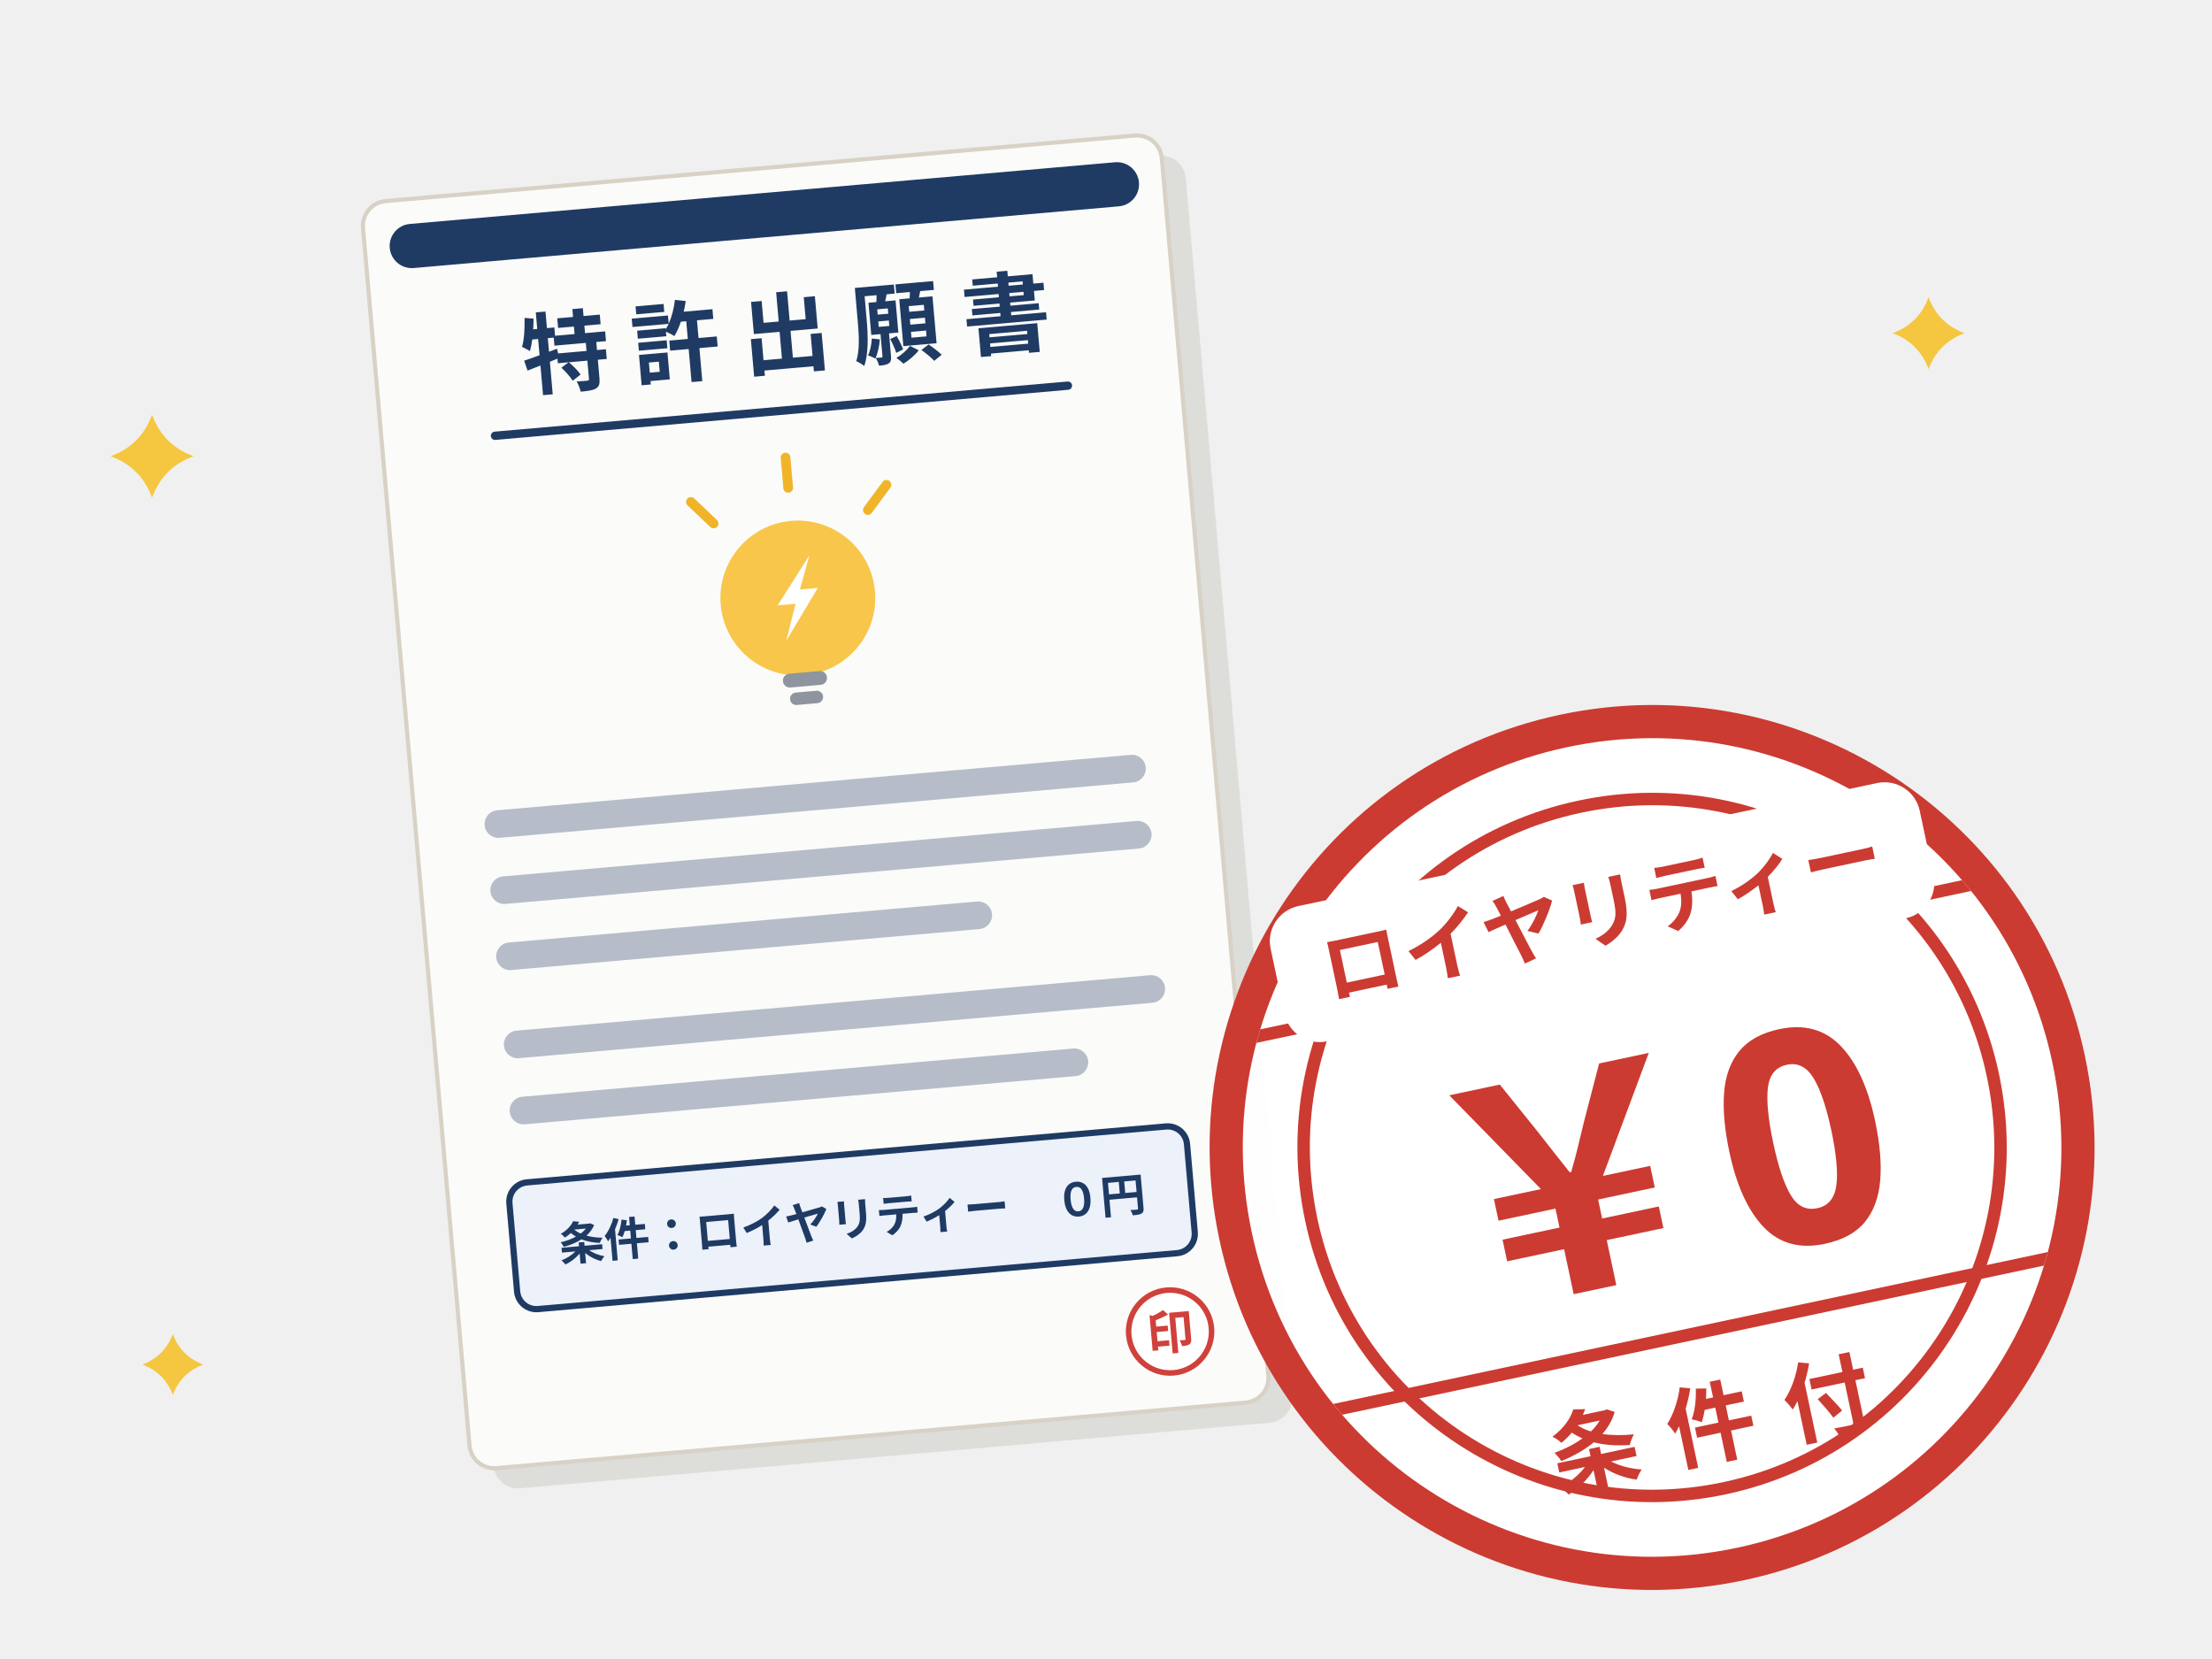
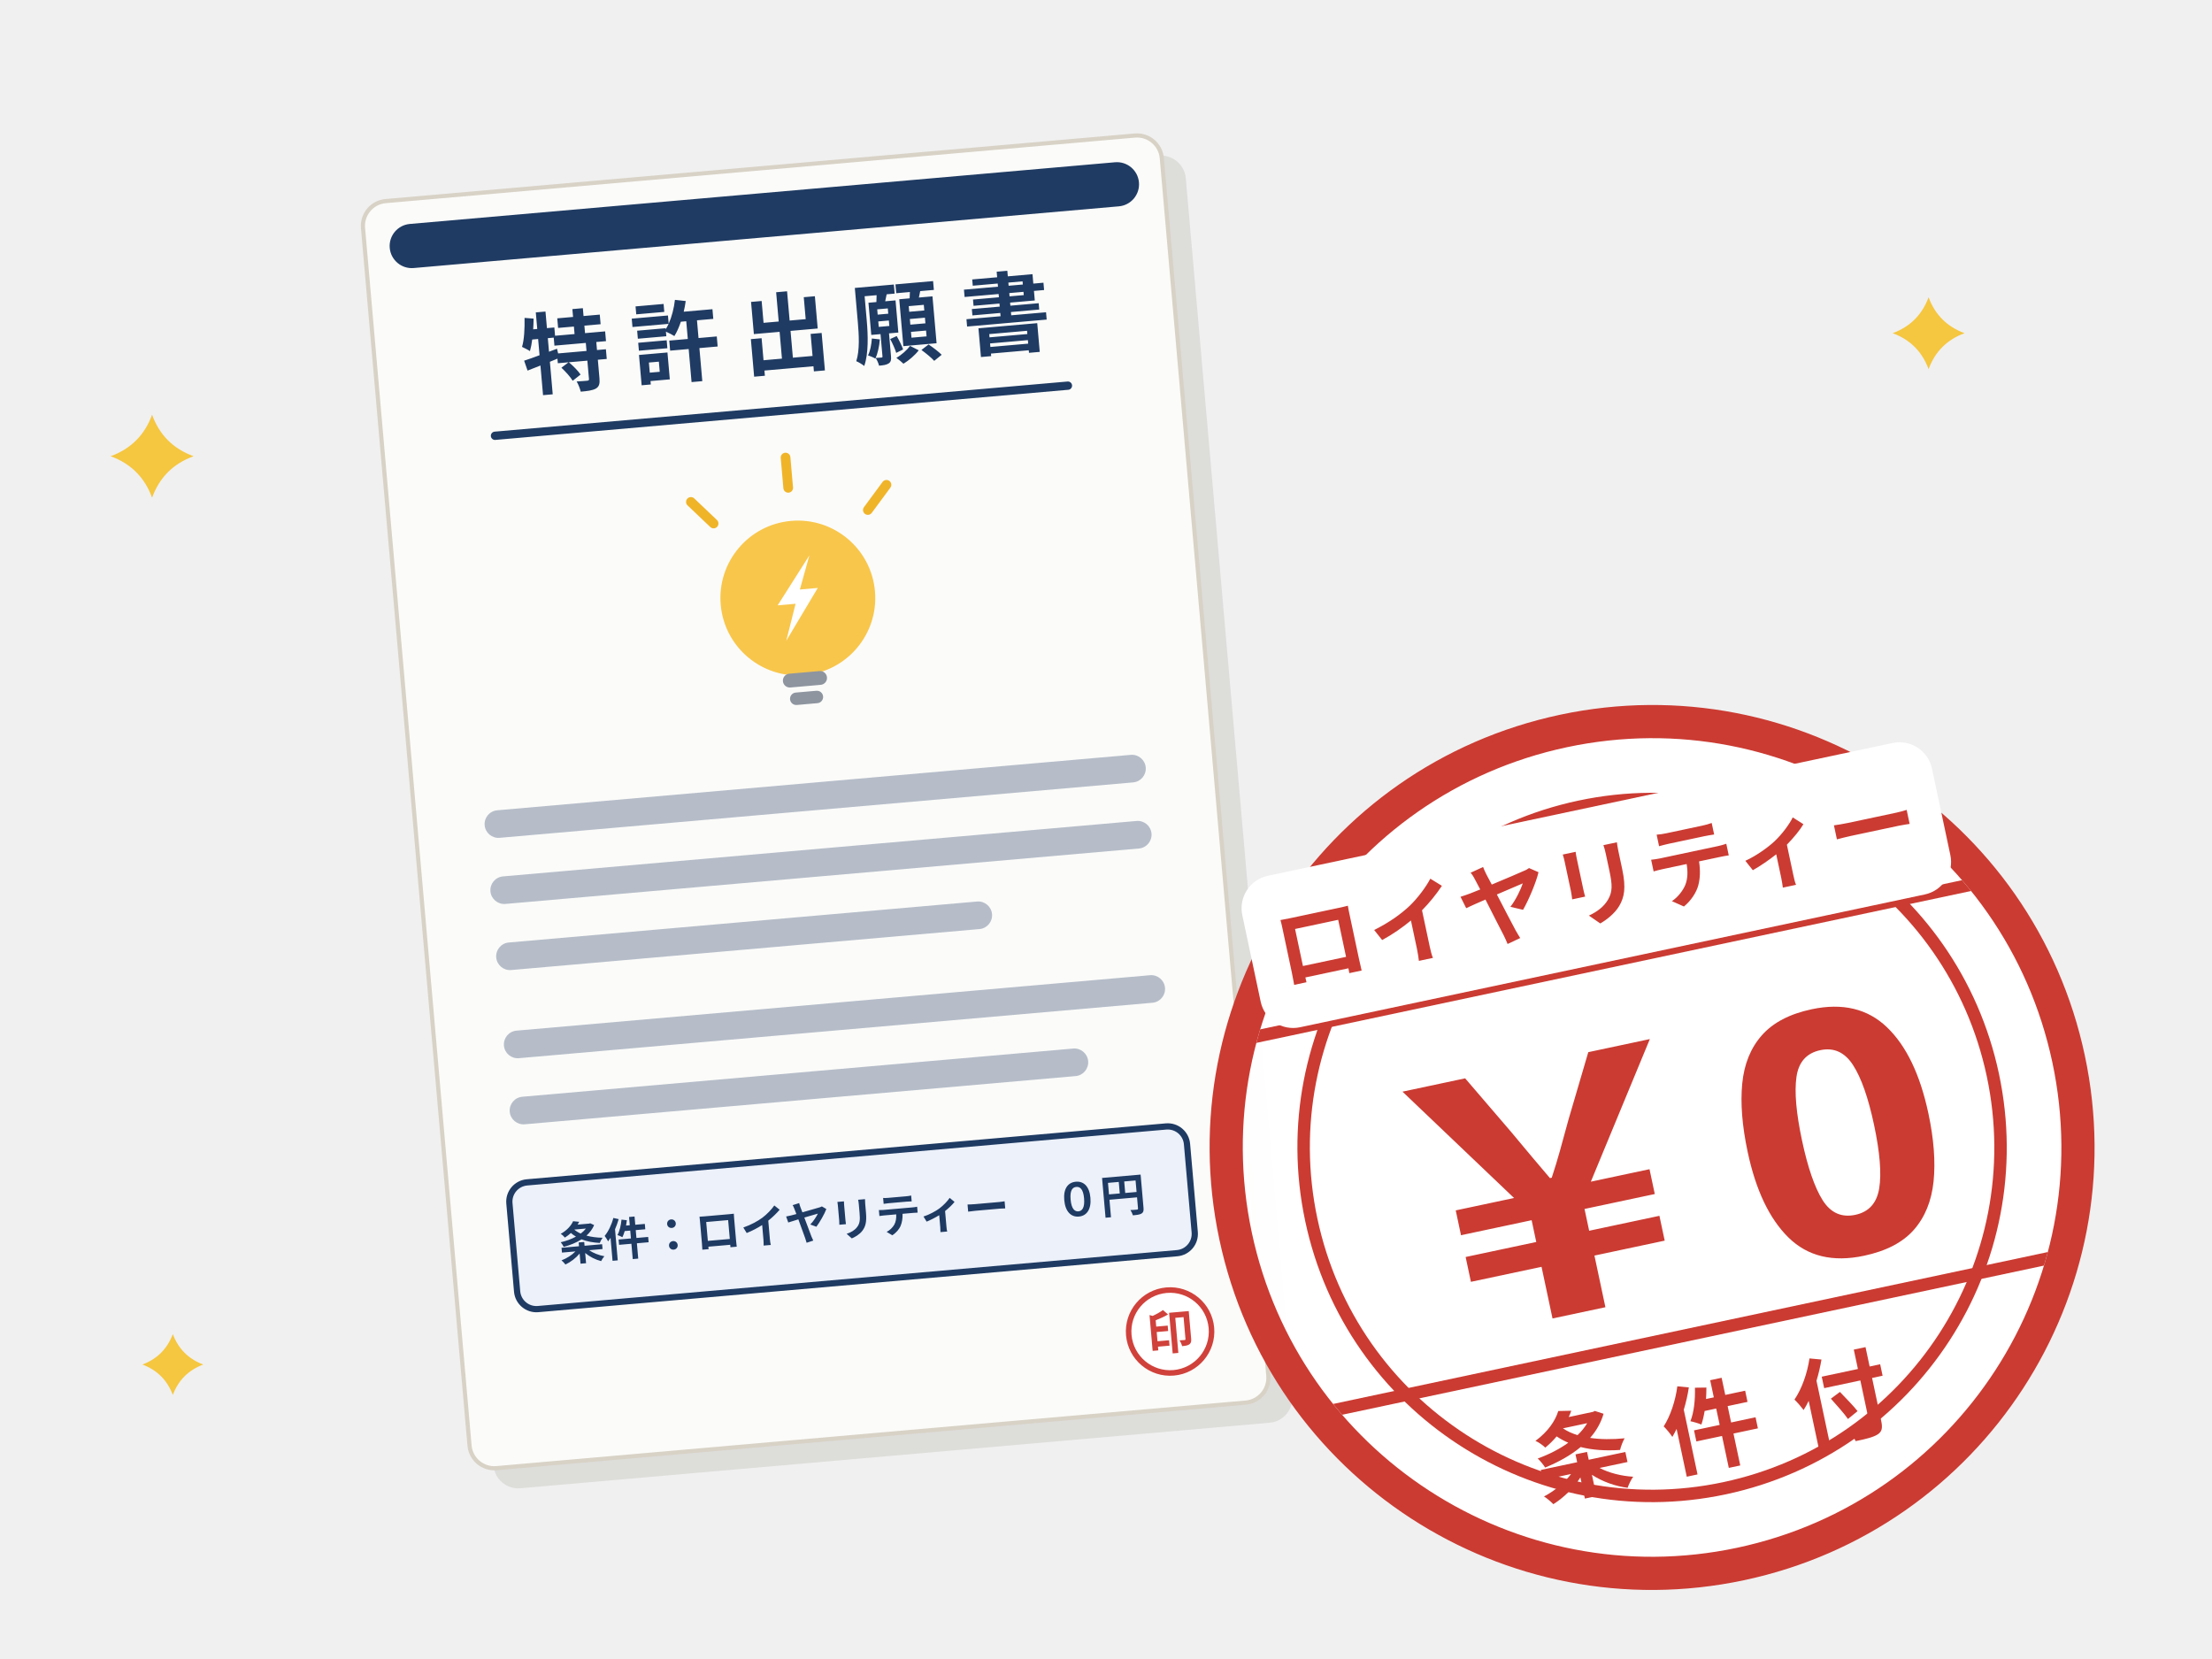
<svg xmlns="http://www.w3.org/2000/svg" width="1600" height="1200" viewBox="0 0 1600 1200">
  <style>
    text { font-family: "Rounded Mplus 1c", "Rounded Mplus 1c Bold", sans-serif; }
    .navy { fill: #1F3B63; }
  </style>
  <g fill="#F5C63F">
    <path d="M110 300 Q118 322 140 330 Q118 338 110 360 Q102 338 80 330 Q102 322 110 300 Z" />
    <path d="M1395 215 Q1402 234 1421 241 Q1402 248 1395 267 Q1388 248 1369 241 Q1388 234 1395 215 Z" />
    <path d="M125 965 Q131 981 147 987 Q131 993 125 1009 Q119 993 103 987 Q119 981 125 965 Z" />
  </g>
  <g transform="rotate(-5 590 580)">
    <rect x="316" y="136" width="580" height="920" rx="18" fill="#DDDDDA" />
    <rect x="300" y="120" width="580" height="920" rx="18" fill="#FBFBF9" stroke="#D8D2C6" stroke-width="3" />
    <rect x="318" y="138" width="544" height="32" rx="16" fill="#1F3B63" />
    <text x="598" y="264" text-anchor="middle" font-size="64" font-weight="700" letter-spacing="16" class="navy">特許出願書</text>
    <line x1="382" y1="296" x2="798" y2="296" stroke="#1F3B63" stroke-width="6" stroke-linecap="round" />
    <g stroke="#F0B429" stroke-width="7" stroke-linecap="round">
      <line x1="590" y1="330" x2="590" y2="352" />
      <line x1="519" y1="356" x2="534" y2="373" />
      <line x1="661" y1="356" x2="646" y2="373" />
    </g>
    <circle cx="590" cy="432" r="56" fill="#F8C64B" />
    <path d="M 601 402 L 575 436 L 588 436 L 579 462 L 605 426 L 592 426 Z" fill="#FFFFFF" />
    <rect x="574" y="486" width="32" height="10" rx="5" fill="#8E959F" />
    <rect x="578" y="500" width="24" height="9" rx="4.5" fill="#8E959F" />
    <rect x="350" y="566" width="480" height="20" rx="10" fill="#B6BDC9" />
    <rect x="350" y="614" width="480" height="20" rx="10" fill="#B6BDC9" />
    <rect x="350" y="662" width="360" height="20" rx="10" fill="#B6BDC9" />
    <rect x="350" y="726" width="480" height="20" rx="10" fill="#B6BDC9" />
    <rect x="350" y="774" width="420" height="20" rx="10" fill="#B6BDC9" />
    <rect x="344" y="836" width="492" height="92" rx="14" fill="#ECF1FA" stroke="#1F3B63" stroke-width="4.5" />
    <text x="590" y="895" text-anchor="middle" font-size="33" font-weight="700" class="navy">条件：ロイヤリティー　０円</text>
    <circle cx="812" cy="984" r="30" fill="#FFFFFF" stroke="#D0413B" stroke-width="4" />
    <text x="812" y="997" text-anchor="middle" font-size="34" font-weight="700" fill="#D0413B">印</text>
  </g>
  <g transform="translate(1195 830) rotate(-12)">
    <circle cx="0" cy="0" r="308" fill="#FFFFFF" fill-opacity="0.97" stroke="#CB3B32" stroke-width="24" />
    <circle cx="0" cy="0" r="252" fill="none" stroke="#CB3B32" stroke-width="9" />
    <clipPath id="stampClipL">
      <circle cx="0" cy="0" r="296" />
    </clipPath>
    <g clip-path="url(#stampClipL)">
      <line x1="-310" y1="-138" x2="310" y2="-138" stroke="#CB3B32" stroke-width="9" />
      <line x1="-310" y1="138" x2="310" y2="138" stroke="#CB3B32" stroke-width="9" />
    </g>
-     <rect x="-240" y="-224" width="480" height="100" rx="26" fill="#FFFFFF" />
-     <text x="0" y="-153" text-anchor="middle" font-size="58" font-weight="800" letter-spacing="2" fill="#CB3B32">ロイヤリティー</text>
-     <text x="0" y="92" text-anchor="middle" font-size="216" font-weight="800" fill="#CB3B32">￥0</text>
-     <text x="0" y="228" text-anchor="middle" font-size="64" font-weight="800" letter-spacing="22" fill="#CB3B32">条件付</text>
+     <rect x="-255" y="-250" width="510" height="112" rx="24" fill="#FFFFFF" />
+     <text x="0" y="-170" text-anchor="middle" font-size="66" font-weight="900" letter-spacing="3" fill="#CB3B32">ロイヤリティー</text>
+     <text x="0" y="106" text-anchor="middle" font-size="248" font-weight="900" fill="#CB3B32" transform="scale(1.08 1)">￥0</text>
+     <text x="0" y="232" text-anchor="middle" font-size="70" font-weight="900" letter-spacing="26" fill="#CB3B32">条件付</text>
  </g>
</svg>
